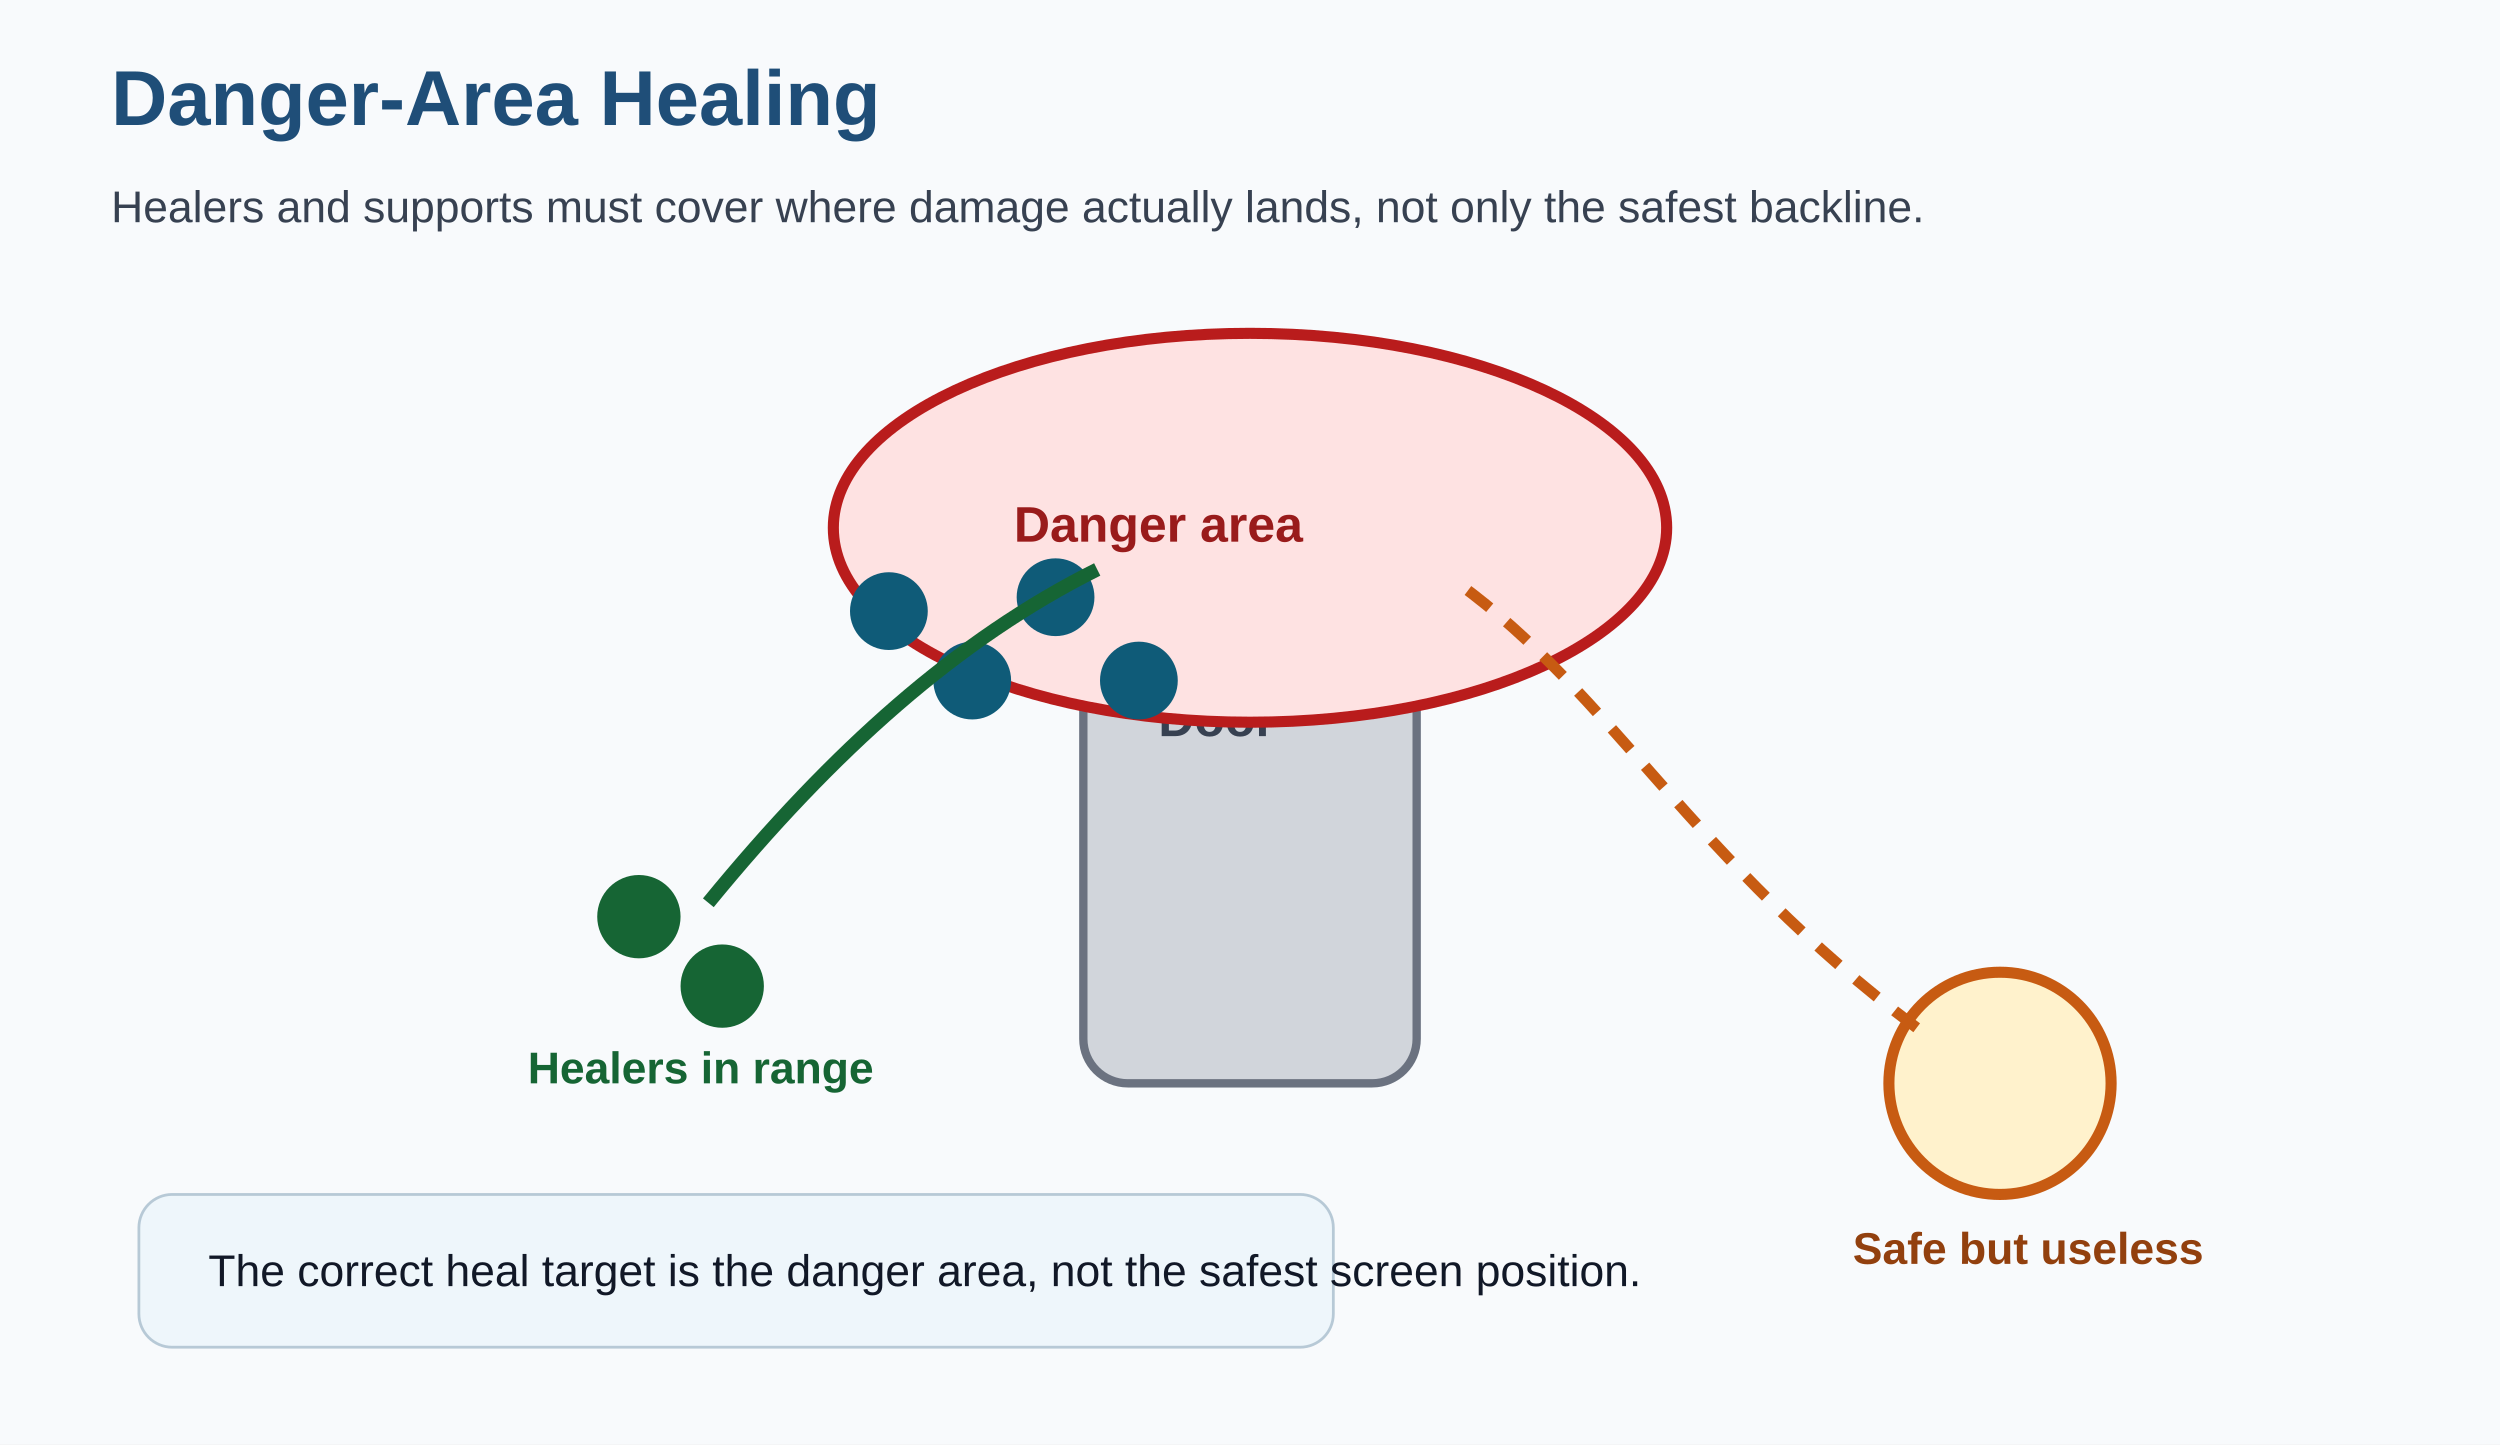
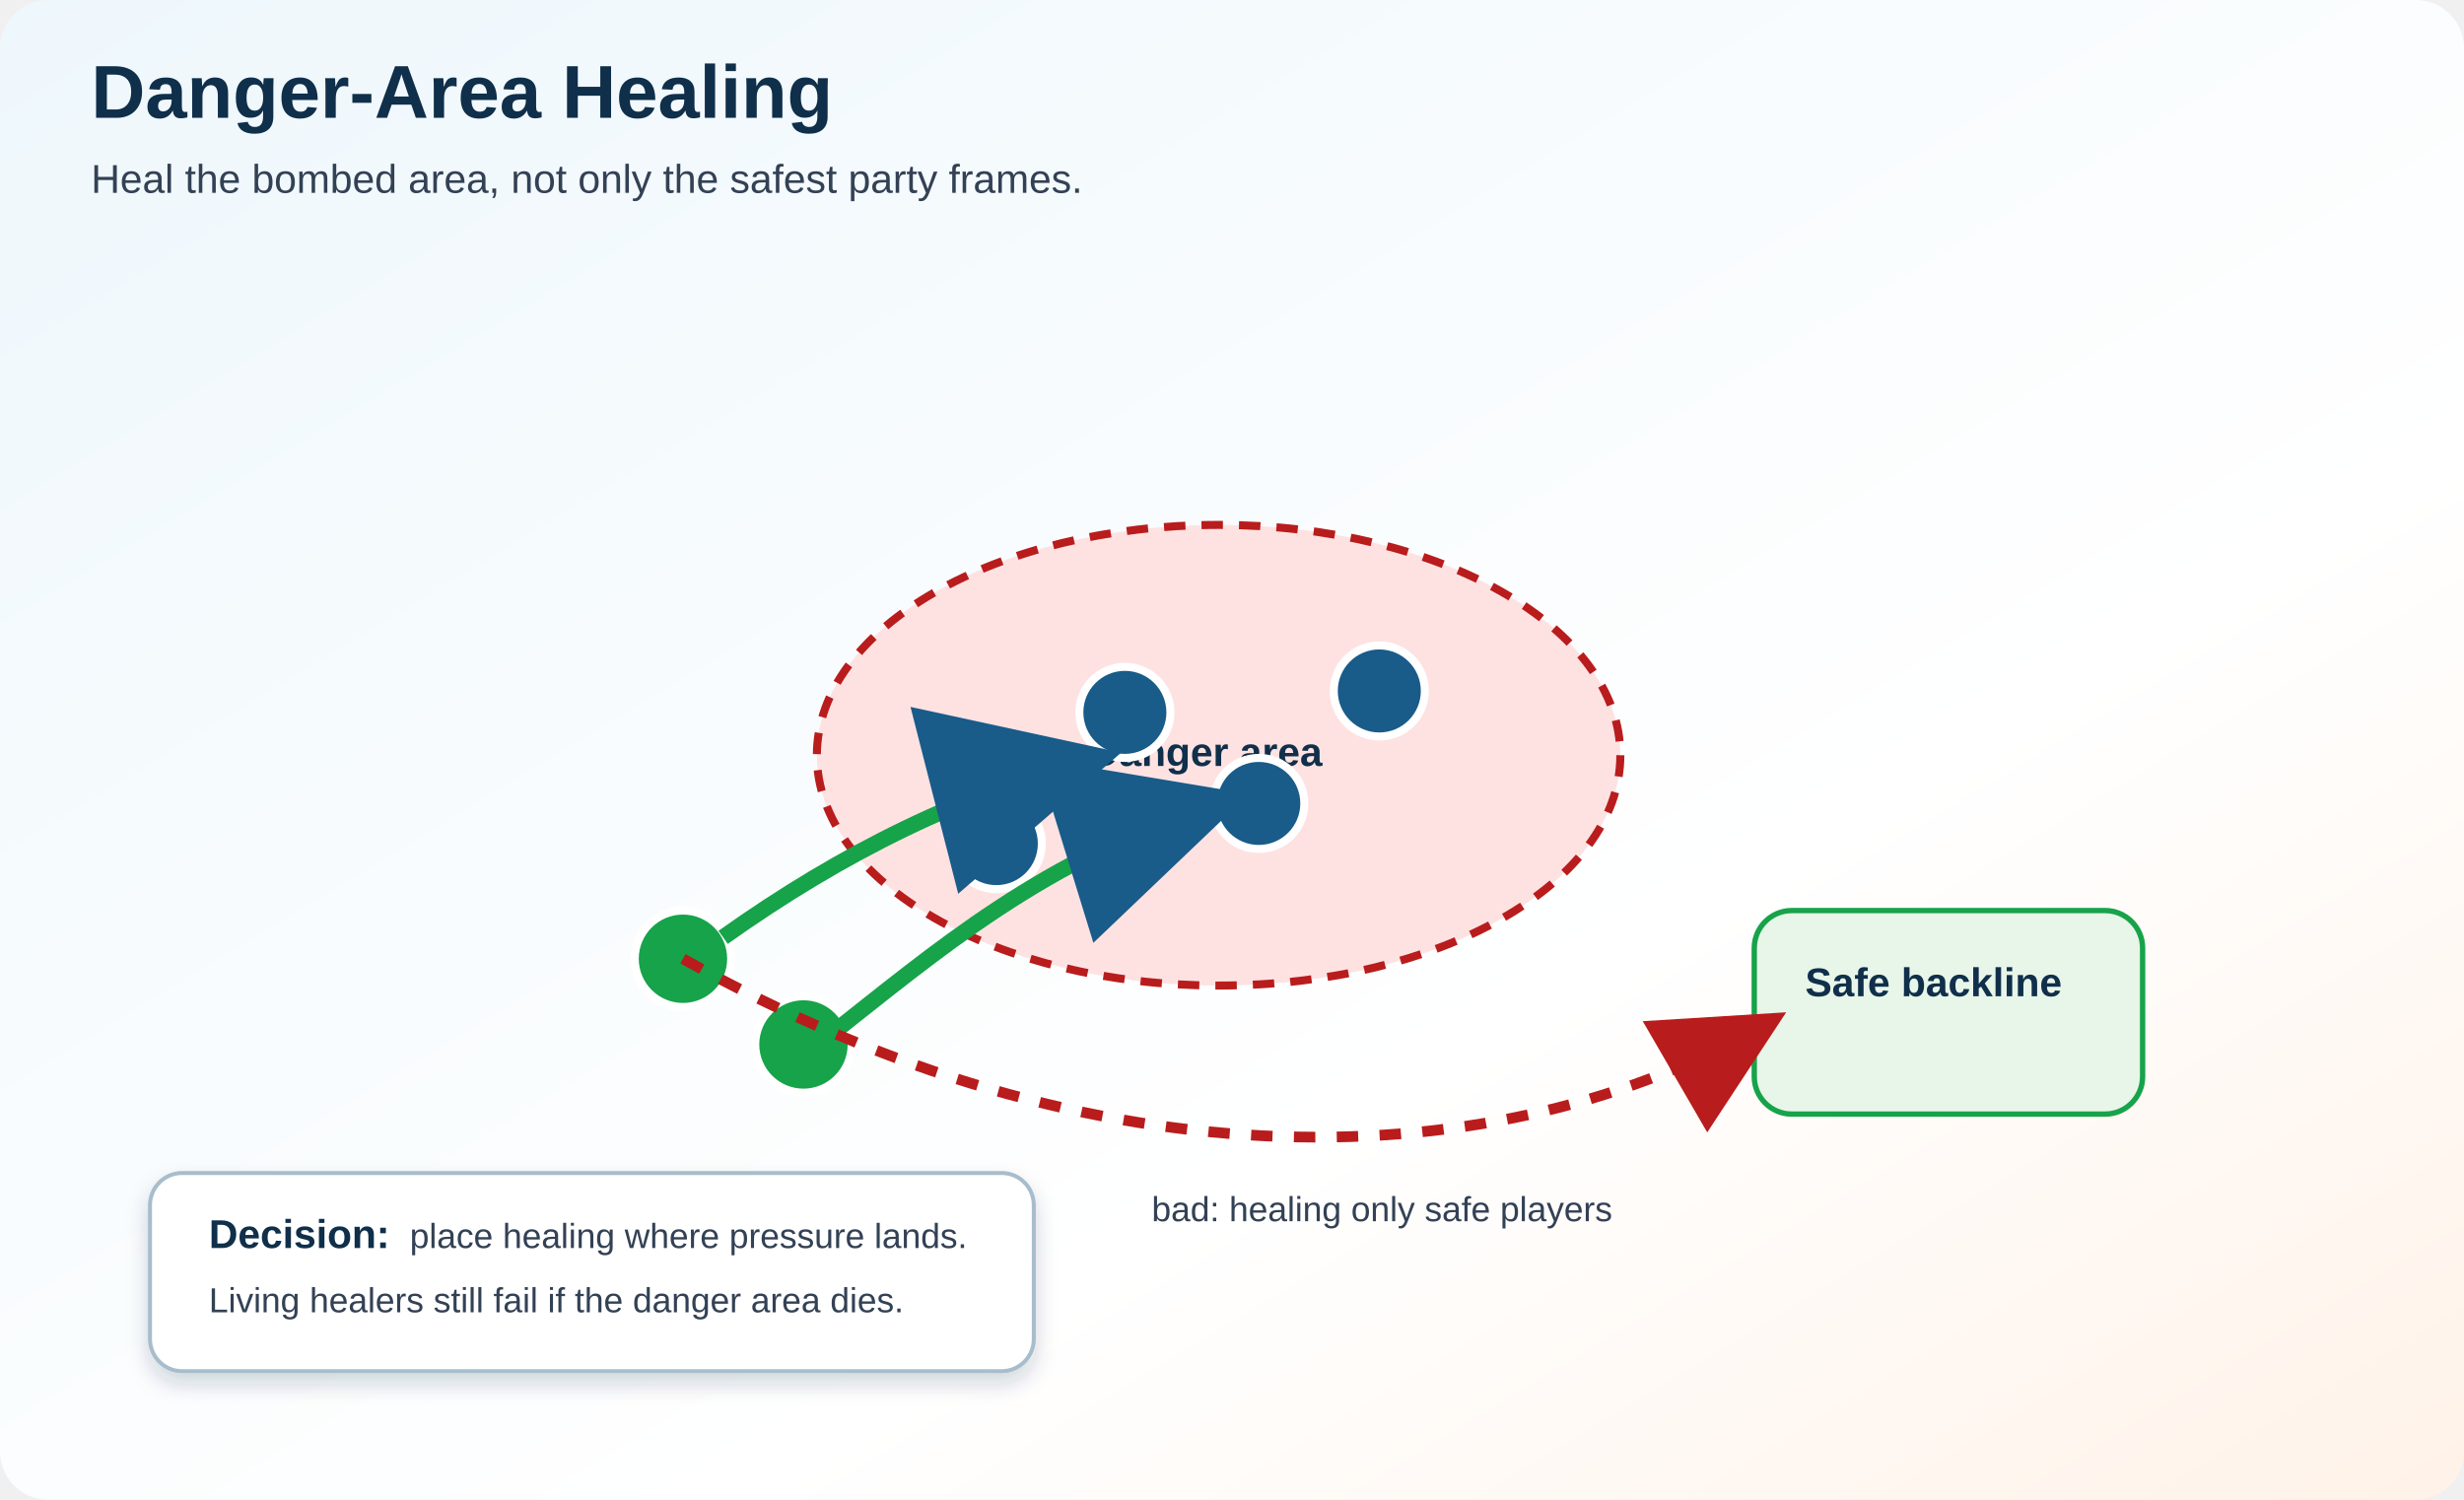
- <svg xmlns="http://www.w3.org/2000/svg" width="900" height="520" viewBox="0 0 900 520">
-   <rect width="900" height="520" fill="#f8fafc" />
-   <text x="40" y="45" font-size="28" font-family="Arial" fill="#1f4e78" font-weight="700">Danger-Area Healing</text>
-   <text x="40" y="80" font-size="16" font-family="Arial" fill="#374151">Healers and supports must cover where damage actually lands, not only the safest backline.</text>
-   <rect x="390" y="130" width="120" height="260" rx="16" fill="#d1d5db" stroke="#6b7280" stroke-width="3" />
-   <text x="417" y="265" font-size="18" font-family="Arial" fill="#374151" font-weight="700">Door</text>
-   <ellipse cx="450" cy="190" rx="150" ry="70" fill="#fee2e2" stroke="#b91c1c" stroke-width="4" />
-   <text x="365" y="195" font-size="18" font-family="Arial" fill="#991b1b" font-weight="700">Danger area</text>
-   <g fill="#0f5b78">
-     <circle cx="320" cy="220" r="14" />
-     <circle cx="350" cy="245" r="14" />
-     <circle cx="380" cy="215" r="14" />
-     <circle cx="410" cy="245" r="14" />
+ <svg xmlns="http://www.w3.org/2000/svg" width="920" height="560" viewBox="0 0 920 560" role="img" aria-label="Danger-Area Healing">
+   <defs>
+     <linearGradient id="bg" x1="0" y1="0" x2="1" y2="1">
+       <stop offset="0" stop-color="#eef7fc" />
+       <stop offset="0.65" stop-color="#ffffff" />
+       <stop offset="1" stop-color="#fff2e8" />
+     </linearGradient>
+     <filter id="shadow" x="-20%" y="-20%" width="140%" height="140%">
+       <feDropShadow dx="0" dy="4" stdDeviation="4" flood-color="#0f2f4a" flood-opacity="0.18" />
+     </filter>
+     <marker id="arrow-blue" markerWidth="12" markerHeight="12" refX="10" refY="6" orient="auto">
+       <path d="M0,0 L12,6 L0,12 z" fill="#195b89" />
+     </marker>
+     <marker id="arrow-orange" markerWidth="12" markerHeight="12" refX="10" refY="6" orient="auto">
+       <path d="M0,0 L12,6 L0,12 z" fill="#e66a1a" />
+     </marker>
+     <marker id="arrow-red" markerWidth="12" markerHeight="12" refX="10" refY="6" orient="auto">
+       <path d="M0,0 L12,6 L0,12 z" fill="#b91c1c" />
+     </marker>
+     <style>
+       .title{font:700 28px Arial, sans-serif; fill:#0f2f4a}
+       .sub{font:400 15px Arial, sans-serif; fill:#334155}
+       .label{font:700 15px Arial, sans-serif; fill:#0f2f4a}
+       .small{font:400 13px Arial, sans-serif; fill:#334155}
+       .unit{fill:#195b89; stroke:#ffffff; stroke-width:3}
+       .enemy{fill:#b91c1c; stroke:#ffffff; stroke-width:3}
+       .support{fill:#0f6a7a; stroke:#ffffff; stroke-width:3}
+       .healer{fill:#16a34a; stroke:#ffffff; stroke-width:3}
+       .danger{fill:#fee2e2; stroke:#b91c1c; stroke-width:3; stroke-dasharray:8 6}
+       .safe{fill:#e8f5e9; stroke:#16a34a; stroke-width:2; stroke-dasharray:5 5}
+       .panel{fill:#ffffff; stroke:#a8bdcc; stroke-width:1.5; filter:url(#shadow)}
+     </style>
+   </defs>
+   <rect width="920" height="560" rx="18" fill="url(#bg)" />
+   <text x="34" y="44" class="title">Danger-Area Healing</text>
+   <text x="34" y="72" class="sub">Heal the bombed area, not only the safest party frames.</text>
+   <ellipse cx="455" cy="282" rx="150" ry="86" class="danger" />
+   <text x="407" y="286" class="label" fill="#991b1b">Danger area</text>
+   <g>
+     <circle cx="420" cy="266" r="17" class="unit" />
+     <circle cx="470" cy="300" r="17" class="unit" />
+     <circle cx="515" cy="258" r="17" class="unit" />
+     <circle cx="372" cy="315" r="17" class="unit" />
  </g>
-   <g fill="#166534">
-     <circle cx="230" cy="330" r="15" />
-     <circle cx="260" cy="355" r="15" />
+   <g>
+     <circle cx="255" cy="358" r="18" class="healer" />
+     <circle cx="300" cy="390" r="18" class="healer" />
  </g>
-   <text x="190" y="390" font-size="16" font-family="Arial" fill="#166534" font-weight="700">Healers in range</text>
-   <path d="M255,325 C300,270 345,230 395,205" stroke="#166534" stroke-width="5" fill="none" />
-   <circle cx="720" cy="390" r="40" fill="#fff2cc" stroke="#c75b12" stroke-width="4" />
-   <text x="667" y="455" font-size="16" font-family="Arial" fill="#92400e" font-weight="700">Safe but useless</text>
-   <path d="M690,370 C610,310 580,250 525,210" stroke="#c75b12" stroke-width="4" fill="none" stroke-dasharray="10 8" />
-   <rect x="50" y="430" width="430" height="55" rx="12" fill="#eef6fb" stroke="#b7c9d6" />
-   <text x="75" y="463" font-size="16" font-family="Arial" fill="#111827">The correct heal target is the danger area, not the safest screen position.</text>
+   <path d="M270,350 C315,318 360,296 407,284" stroke="#16a34a" stroke-width="6" fill="none" marker-end="url(#arrow-blue)" />
+   <path d="M308,388 C350,355 390,320 455,300" stroke="#16a34a" stroke-width="6" fill="none" marker-end="url(#arrow-blue)" />
+   <rect x="655" y="340" width="145" height="76" rx="14" fill="#e8f5e9" stroke="#16a34a" stroke-width="2" />
+   <text x="674" y="372" class="label">Safe backline</text>
+   <path d="M255,358 C410,445 560,440 660,382" stroke="#b91c1c" stroke-width="4" fill="none" marker-end="url(#arrow-red)" stroke-dasharray="8 8" />
+   <text x="430" y="456" class="small" fill="#991b1b">bad: healing only safe players</text>
+   <rect x="56" y="438" width="330" height="74" rx="12" class="panel" />
+   <text x="78" y="466" class="label">Decision:</text>
+   <text x="153" y="466" class="small">place healing where pressure lands.</text>
+   <text x="78" y="490" class="small">Living healers still fail if the danger area dies.</text>
</svg>
